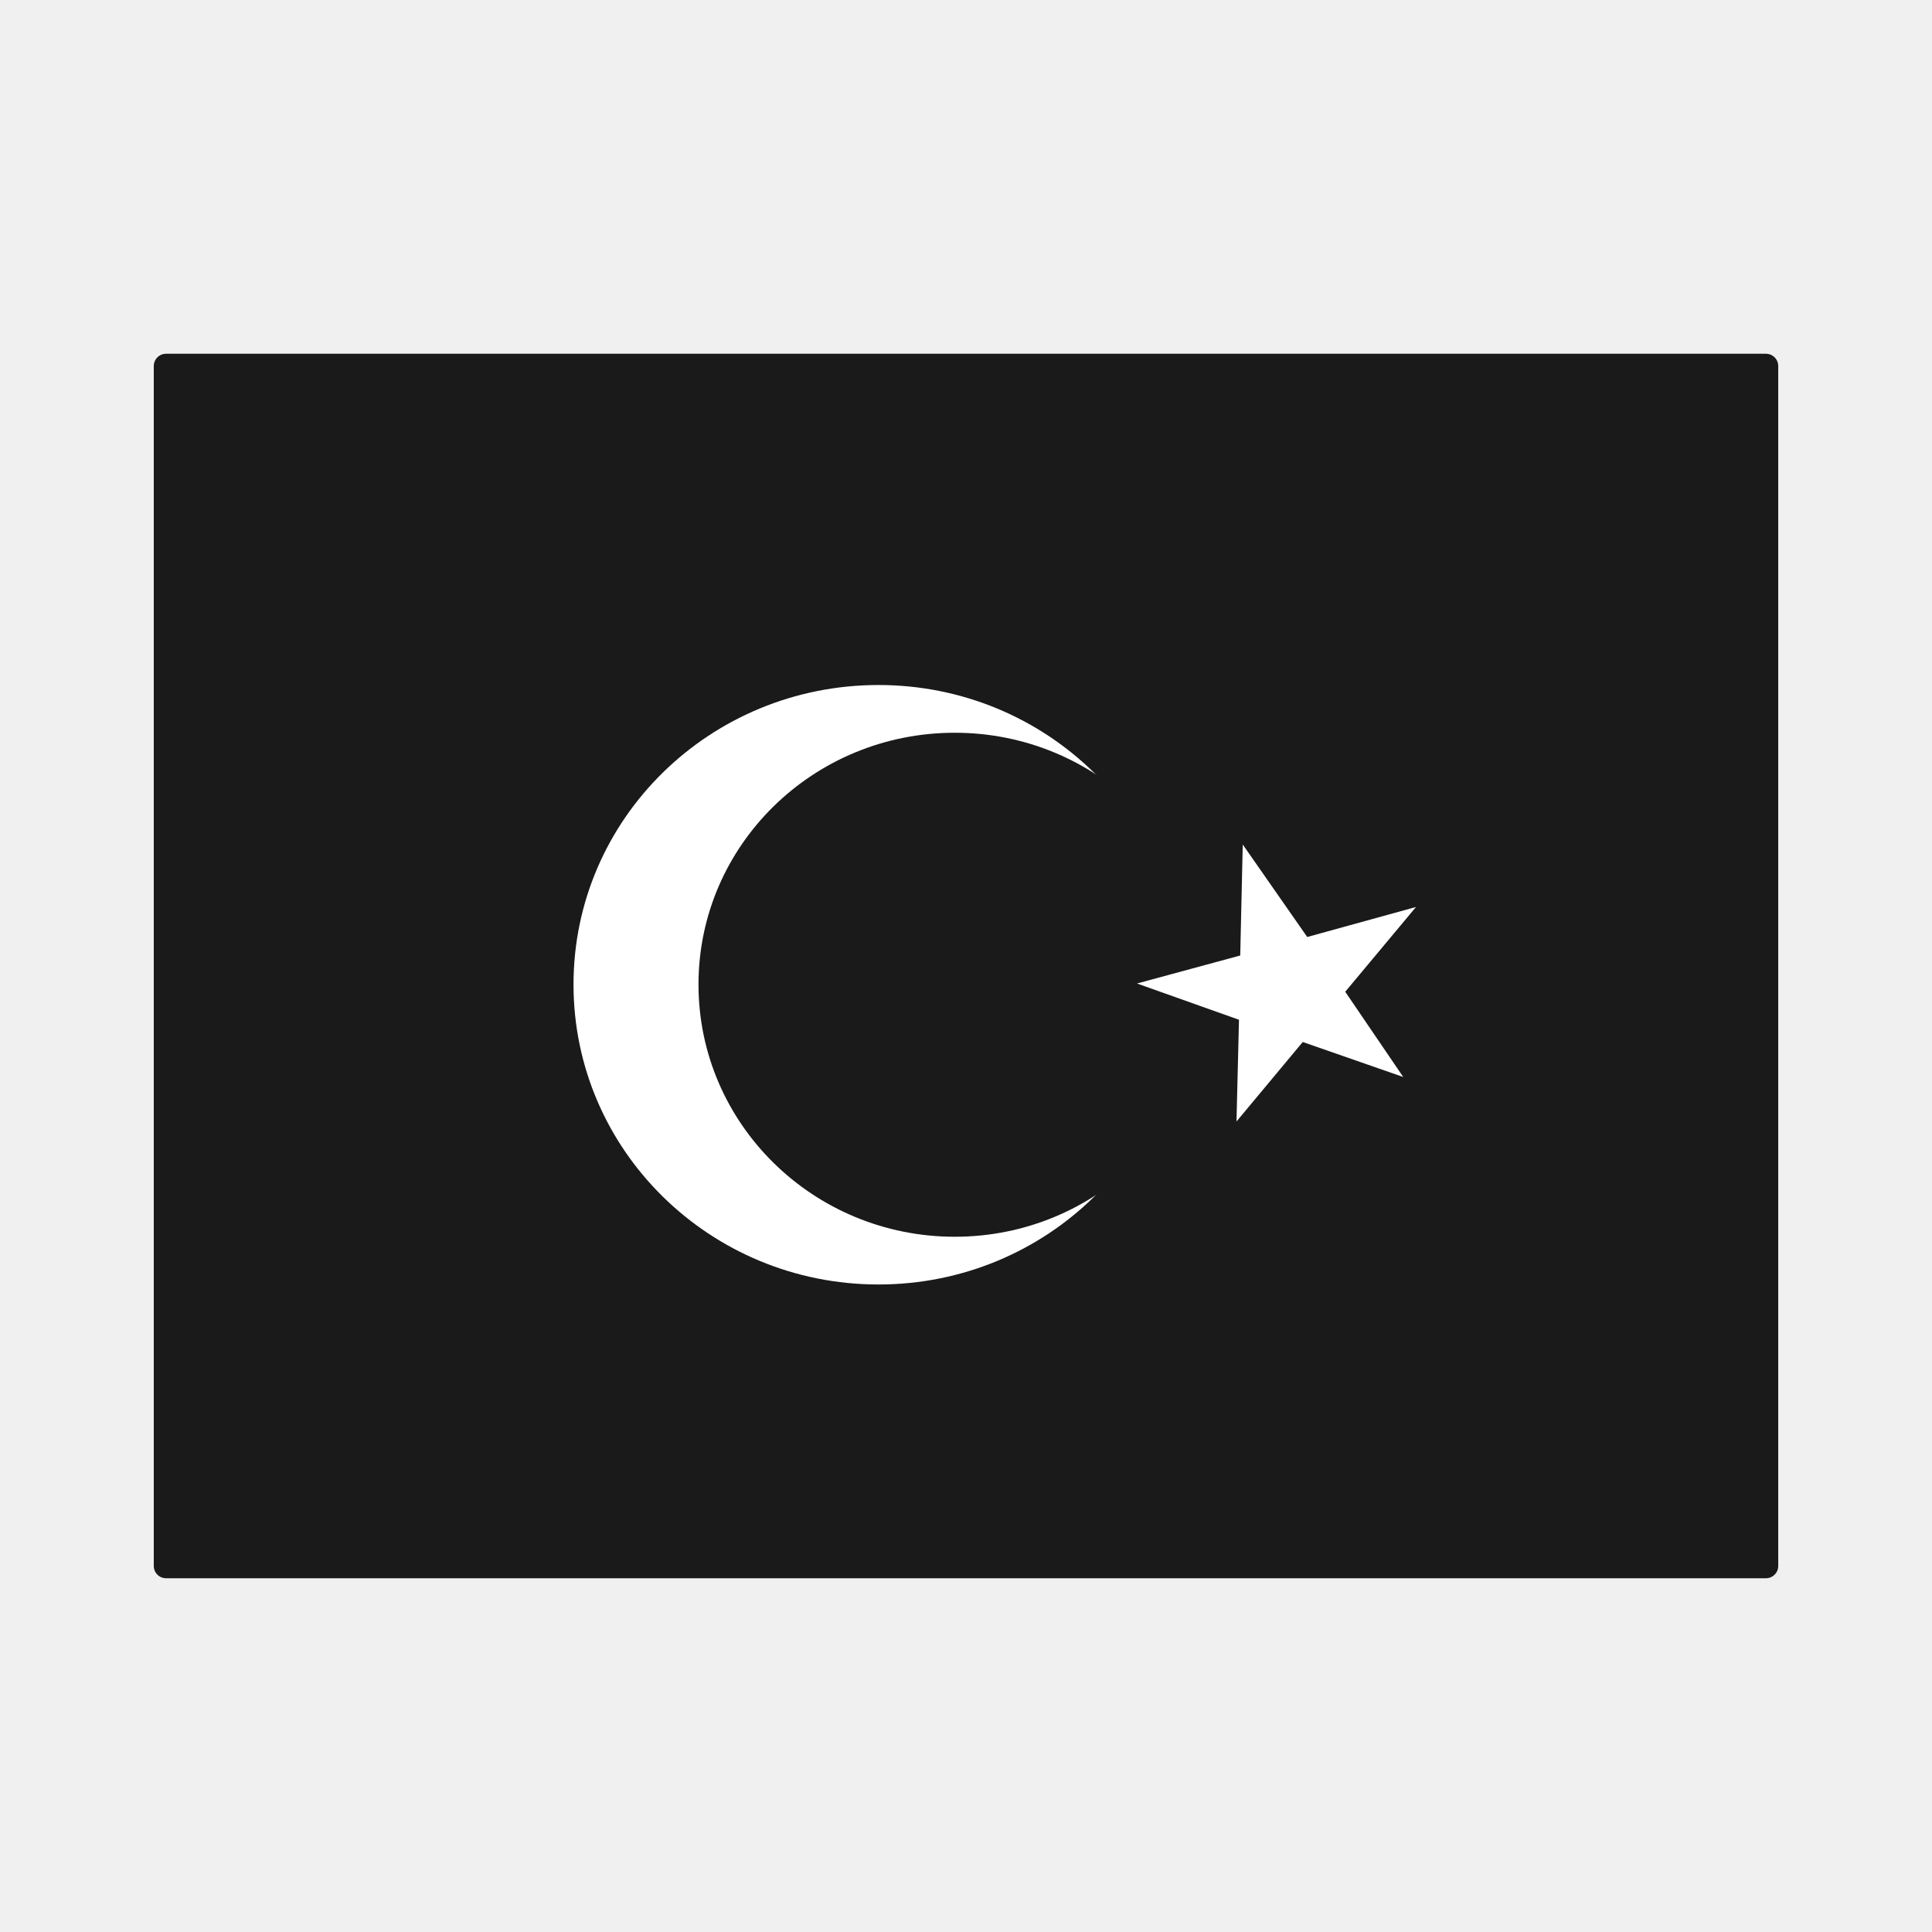
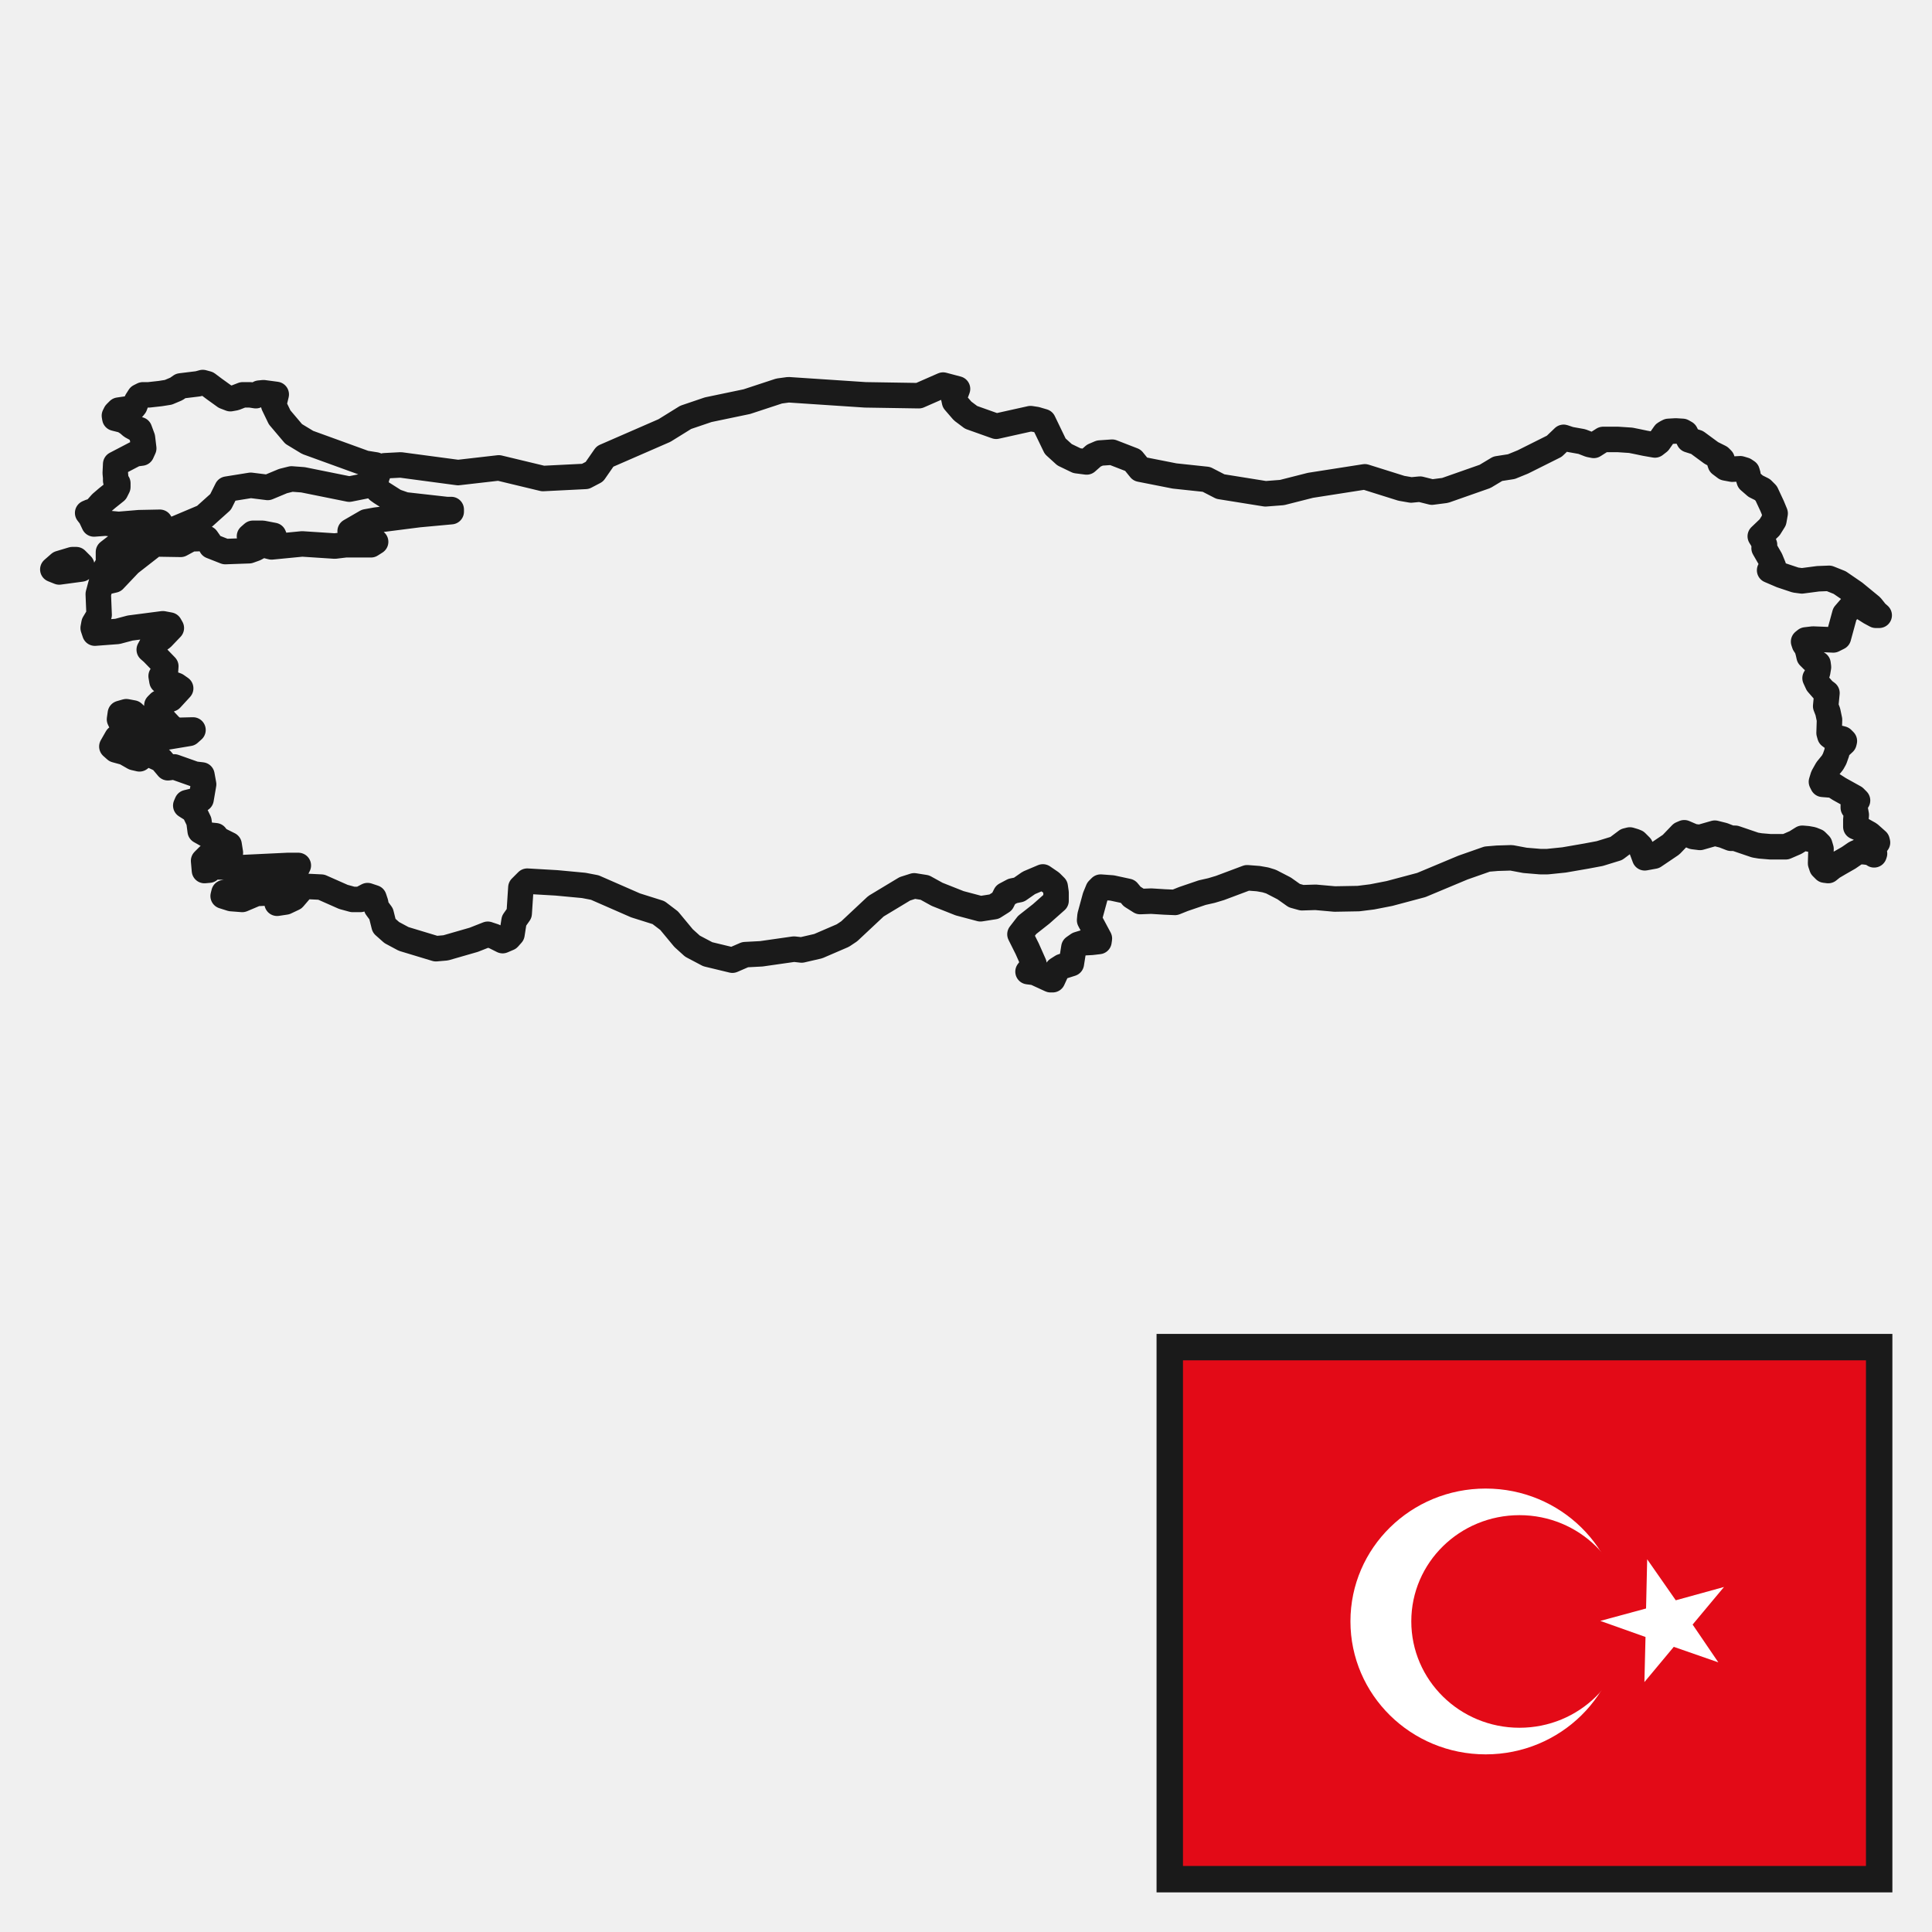
- <svg xmlns="http://www.w3.org/2000/svg" viewBox="0 0 512 512" data-copyright="© 2026 Sensory App House">
-   <g data-fit="1" transform="translate(44.00 97.00) scale(0.6625)">
+ <svg xmlns="http://www.w3.org/2000/svg" viewBox="0 0 512 512">
+   <g transform="translate(-32.15 -107.65) scale(1.1256)">
+     <path d="M 396.7 198.6 L 398.2 199.1 L 401.0 199.6 L 402.8 200.3 L 403.8 200.5 L 406.0 199.1 L 409.5 199.1 L 412.5 199.3 L 414.0 199.6 L 415.9 200.0 L 418.2 200.4 L 419.1 199.7 L 420.5 197.7 L 421.0 197.4 L 421.4 197.2 L 423.1 197.1 L 424.7 197.2 L 425.4 197.6 L 426.2 199.2 L 428.1 199.8 L 431.5 202.3 L 433.5 203.3 L 434.0 203.8 L 433.4 204.3 L 433.6 204.9 L 434.8 205.8 L 436.4 206.1 L 438.3 206.0 L 439.3 206.3 L 439.9 206.7 L 440.1 207.4 L 440.1 207.8 L 440.4 208.8 L 441.9 210.1 L 443.5 210.9 L 444.4 211.8 L 445.8 214.8 L 446.5 216.5 L 446.2 218.2 L 445.2 219.8 L 443.0 221.9 L 443.5 222.7 L 444.0 223.9 L 443.9 224.7 L 445.4 227.3 L 446.1 229.0 L 445.6 229.3 L 445.2 229.9 L 448.0 231.1 L 451.3 232.2 L 452.8 232.4 L 456.6 231.9 L 459.2 231.8 L 461.7 232.8 L 465.2 235.2 L 469.1 238.4 L 469.9 239.4 L 470.2 239.8 L 471.0 240.5 L 470.2 240.5 L 468.9 239.8 L 465.9 237.9 L 464.2 238.7 L 462.9 240.2 L 461.4 245.7 L 460.2 246.3 L 458.0 246.2 L 455.4 246.1 L 453.7 246.3 L 453.2 246.7 L 453.4 247.3 L 454.0 248.2 L 454.3 249.3 L 454.5 250.2 L 455.4 251.1 L 456.6 251.9 L 456.7 252.7 L 456.5 253.9 L 456.2 254.8 L 455.9 255.3 L 456.5 256.6 L 457.9 258.2 L 458.7 258.8 L 458.4 261.9 L 458.9 263.2 L 459.3 265.1 L 459.2 268.2 L 459.4 268.9 L 459.8 269.2 L 461.1 269.3 L 462.3 269.6 L 462.8 270.1 L 462.7 270.5 L 461.2 271.9 L 461.0 272.9 L 460.5 274.3 L 460.0 275.2 L 458.7 276.8 L 457.8 278.4 L 457.4 279.7 L 457.7 280.3 L 460.2 280.5 L 461.6 281.4 L 465.2 283.4 L 465.9 284.1 L 464.9 285.3 L 464.9 285.8 L 465.4 286.4 L 465.6 287.5 L 465.5 288.7 L 465.5 290.3 L 466.2 290.6 L 468.7 292.0 L 470.5 293.6 L 470.6 294.0 L 469.7 295.2 L 469.9 296.6 L 469.8 296.9 L 469.1 296.4 L 467.7 296.2 L 466.3 296.1 L 465.4 296.5 L 463.8 297.6 L 461.7 298.8 L 460.0 299.8 L 459.0 300.6 L 458.2 300.5 L 457.5 299.8 L 457.2 298.9 L 457.3 295.5 L 457.0 294.5 L 456.2 293.7 L 455.2 293.3 L 454.1 293.1 L 452.9 293.0 L 451.3 294.0 L 449.0 295.0 L 445.4 295.0 L 443.0 294.8 L 441.8 294.6 L 437.1 293.0 L 436.1 293.0 L 434.3 292.3 L 432.3 291.8 L 428.8 292.8 L 427.2 292.6 L 425.1 291.7 L 424.4 292.0 L 422.0 294.5 L 418.0 297.2 L 415.8 297.6 L 414.8 294.9 L 413.8 293.9 L 413.3 293.7 L 412.3 293.4 L 411.5 293.6 L 409.1 295.4 L 405.2 296.6 L 402.0 297.2 L 396.8 298.1 L 392.9 298.5 L 391.2 298.5 L 387.6 298.2 L 384.4 297.6 L 381.1 297.7 L 378.7 297.9 L 373.0 299.9 L 363.2 304.0 L 355.7 306.0 L 351.6 306.8 L 348.4 307.2 L 342.8 307.3 L 338.3 306.9 L 335.1 307.0 L 333.3 306.5 L 330.9 304.8 L 327.8 303.2 L 326.5 302.8 L 324.8 302.5 L 322.2 302.3 L 315.8 304.7 L 313.8 305.3 L 311.6 305.8 L 307.2 307.3 L 305.2 308.1 L 302.8 308.0 L 299.6 307.8 L 297.0 307.9 L 295.1 306.7 L 294.1 305.5 L 290.4 304.7 L 287.7 304.5 L 287.1 305.1 L 286.4 306.8 L 285.2 311.2 L 285.1 312.3 L 287.4 316.6 L 287.3 317.3 L 285.6 317.5 L 283.7 317.6 L 282.4 318.0 L 281.4 318.7 L 280.8 322.5 L 278.6 323.2 L 277.5 323.9 L 276.4 326.3 L 275.9 326.3 L 272.2 324.6 L 270.6 324.4 L 272.0 322.6 L 270.4 319.0 L 268.7 315.6 L 270.4 313.4 L 273.7 310.8 L 277.2 307.7 L 277.2 305.8 L 277.0 304.4 L 276.0 303.4 L 274.1 302.1 L 270.8 303.5 L 268.5 305.1 L 267.0 305.4 L 265.3 306.3 L 264.5 307.9 L 262.6 309.1 L 259.4 309.6 L 254.5 308.3 L 249.2 306.2 L 246.3 304.6 L 243.8 304.2 L 241.6 304.9 L 234.8 309.0 L 228.5 314.9 L 227.0 315.9 L 221.2 318.4 L 217.3 319.3 L 215.5 319.1 L 207.8 320.2 L 204.0 320.4 L 201.0 321.7 L 195.2 320.3 L 191.6 318.4 L 189.5 316.5 L 186.1 312.4 L 183.6 310.5 L 178.2 308.8 L 168.6 304.6 L 166.0 304.1 L 159.6 303.5 L 152.7 303.1 L 151.2 304.6 L 150.8 310.7 L 149.6 312.4 L 149.1 315.6 L 148.3 316.5 L 146.9 317.1 L 144.9 316.1 L 143.4 315.6 L 140.1 316.9 L 133.5 318.8 L 131.2 319.0 L 123.6 316.7 L 120.8 315.2 L 119.0 313.6 L 118.3 310.8 L 117.2 309.3 L 117.0 308.2 L 116.6 307.0 L 115.1 306.5 L 113.4 307.4 L 111.6 307.4 L 109.4 306.8 L 104.2 304.5 L 100.1 304.3 L 97.7 307.1 L 95.8 308.0 L 93.8 308.3 L 93.6 307.5 L 95.2 305.7 L 88.9 306.0 L 85.6 307.4 L 83.0 307.2 L 81.1 306.6 L 81.3 305.8 L 83.3 305.5 L 85.0 304.9 L 91.8 304.4 L 93.4 303.9 L 95.1 301.9 L 98.4 300.2 L 98.8 299.4 L 96.3 299.4 L 85.8 299.9 L 78.6 299.7 L 77.8 300.5 L 76.7 300.6 L 76.5 298.3 L 77.6 297.2 L 79.1 297.3 L 82.8 296.4 L 82.5 294.5 L 79.9 293.2 L 79.3 292.4 L 77.3 292.2 L 75.7 291.3 L 75.4 289.0 L 74.2 286.5 L 72.3 285.3 L 72.6 284.6 L 75.9 283.8 L 76.5 280.3 L 76.1 278.1 L 74.4 277.9 L 69.6 276.2 L 68.1 276.4 L 66.5 274.5 L 63.7 273.2 L 62.3 273.6 L 61.4 274.3 L 60.1 274.0 L 58.0 272.8 L 55.8 272.2 L 54.9 271.4 L 56.1 269.3 L 57.7 269.4 L 58.0 267.7 L 56.7 265.0 L 56.9 263.6 L 58.3 263.2 L 59.9 263.5 L 61.6 265.1 L 62.1 266.7 L 61.7 268.2 L 62.8 269.7 L 63.5 270.1 L 64.0 268.5 L 64.7 268.2 L 65.7 268.9 L 67.7 269.2 L 73.1 268.3 L 74.0 267.5 L 70.1 267.6 L 68.8 266.8 L 67.2 265.1 L 66.3 263.5 L 66.0 262.8 L 65.5 261.7 L 66.1 261.1 L 68.8 260.2 L 71.1 257.7 L 70.1 257.0 L 69.0 256.6 L 67.8 256.9 L 66.7 256.0 L 66.5 254.8 L 67.5 253.9 L 67.6 252.5 L 64.5 249.3 L 63.7 248.6 L 64.3 247.5 L 66.7 245.8 L 68.9 243.5 L 68.5 242.8 L 66.9 242.5 L 59.2 243.5 L 56.2 244.3 L 50.9 244.7 L 50.5 243.5 L 50.7 242.4 L 51.9 240.4 L 51.7 235.5 L 52.4 232.9 L 55.4 232.2 L 59.1 228.3 L 65.0 223.7 L 71.1 223.8 L 73.5 222.5 L 77.2 222.4 L 77.9 223.4 L 78.3 224.2 L 81.6 225.5 L 87.2 225.3 L 88.6 224.8 L 89.9 224.1 L 87.3 221.9 L 88.1 221.2 L 90.4 221.2 L 93.0 221.7 L 93.2 222.2 L 92.5 222.9 L 91.7 224.2 L 92.5 224.4 L 99.7 223.7 L 107.4 224.2 L 109.9 223.9 L 115.9 223.9 L 117.0 223.2 L 115.2 222.2 L 113.4 221.9 L 112.2 221.4 L 111.0 220.7 L 114.8 218.5 L 117.0 218.1 L 127.2 216.8 L 134.8 216.1 L 134.8 215.6 L 133.7 215.6 L 123.9 214.5 L 121.6 213.7 L 118.3 211.6 L 117.6 211.1 L 116.8 210.1 L 117.3 207.9 L 117.9 206.3 L 119.1 205.3 L 122.9 205.1 L 136.4 206.9 L 146.0 205.8 L 156.4 208.3 L 166.4 207.8 L 168.5 206.7 L 171.0 203.1 L 185.0 197.0 L 190.0 193.9 L 195.3 192.1 L 204.4 190.2 L 212.0 187.7 L 214.2 187.4 L 232.3 188.6 L 244.9 188.8 L 250.6 186.3 L 254.0 187.2 L 253.7 188.0 L 253.0 188.8 L 253.3 190.2 L 255.2 192.4 L 257.2 193.9 L 263.1 196.0 L 271.2 194.2 L 272.5 194.4 L 274.2 194.9 L 277.0 200.7 L 279.2 202.7 L 282.1 204.1 L 284.4 204.4 L 286.1 202.9 L 287.5 202.3 L 290.4 202.1 L 295.3 204.0 L 297.0 206.1 L 305.1 207.7 L 312.6 208.5 L 315.9 210.2 L 326.5 211.9 L 330.4 211.6 L 337.1 209.9 L 349.9 207.9 L 358.5 210.6 L 360.8 211.0 L 362.9 210.8 L 365.7 211.5 L 368.8 211.1 L 378.2 207.8 L 381.2 206.0 L 384.4 205.5 L 387.1 204.4 L 394.5 200.7 L 396.7 198.6 Z M 93.6 188.5 L 93.0 191.0 L 94.4 193.9 L 97.7 197.8 L 101.0 199.8 L 114.5 204.7 L 117.0 205.1 L 116.5 207.1 L 115.7 208.9 L 114.8 210.0 L 110.8 210.8 L 99.9 208.6 L 97.2 208.4 L 95.2 208.9 L 91.6 210.4 L 87.6 209.9 L 82.0 210.8 L 80.5 213.8 L 76.6 217.3 L 70.2 220.0 L 65.7 221.5 L 58.9 226.8 L 55.8 229.9 L 54.5 230.5 L 52.9 231.0 L 53.4 229.5 L 54.2 228.1 L 54.1 227.1 L 54.1 225.6 L 56.3 223.9 L 58.4 222.7 L 64.6 220.5 L 66.2 218.6 L 61.3 218.7 L 56.5 219.1 L 53.4 218.8 L 50.7 219.0 L 49.9 217.3 L 49.2 216.4 L 49.9 216.1 L 50.8 215.9 L 52.4 214.1 L 53.8 212.9 L 55.8 211.3 L 56.3 210.3 L 56.3 209.4 L 55.8 208.8 L 55.8 208.1 L 55.7 207.0 L 55.8 204.9 L 60.4 202.5 L 61.9 202.3 L 62.4 201.2 L 62.1 198.7 L 61.4 196.8 L 60.6 196.6 L 59.5 196.0 L 58.7 195.3 L 57.6 194.6 L 55.6 194.1 L 55.5 193.5 L 55.8 192.9 L 56.5 192.2 L 59.9 191.7 L 60.3 191.2 L 60.7 190.1 L 61.4 189.0 L 62.2 188.6 L 63.6 188.6 L 66.3 188.3 L 68.2 188.0 L 70.1 187.2 L 71.1 186.5 L 75.2 186.0 L 76.3 185.7 L 77.4 186.0 L 79.0 187.2 L 81.5 189.0 L 82.8 189.5 L 83.9 189.3 L 85.7 188.6 L 87.5 188.6 L 88.8 188.8 L 89.6 188.2 L 90.6 188.1 L 93.6 188.5 Z M 47.7 229.6 L 42.5 230.3 L 41.0 229.7 L 42.6 228.3 L 45.6 227.4 L 46.5 227.4 L 47.8 228.7 L 47.7 229.6 Z" fill="none" stroke="#1a1a1a" stroke-width="6" stroke-linejoin="round" fill-rule="evenodd" />
+   </g>
+   <rect x="310" y="357" width="188" height="141" fill="#ffffff" />
+   <g transform="translate(310 357) scale(0.29375)">
    <g fill-rule="evenodd">
-       <path fill="#1a1a1a" d="M0 0h640v480H0z" stroke="#1a1a1a" stroke-width="9.81" stroke-linejoin="round" stroke-linecap="round" paint-order="stroke fill" />
-       <path fill="#FFFFFF" d="M407 247.5c0 66.2-54.6 119.9-122 119.9s-122-53.7-122-120 54.6-119.8 122-119.8 122 53.7 122 119.9" stroke="#1a1a1a" stroke-width="9.81" stroke-linejoin="round" stroke-linecap="round" paint-order="stroke fill" />
-       <path fill="#1a1a1a" d="M413 247.5c0 53-43.6 95.9-97.5 95.9s-97.6-43-97.6-96 43.7-95.8 97.6-95.8 97.6 42.9 97.6 95.9z" stroke="#1a1a1a" stroke-width="9.81" stroke-linejoin="round" stroke-linecap="round" paint-order="stroke fill" />
-       <path fill="#FFFFFF" d="m430.7 191.5-1 44.3-41.3 11.2 40.8 14.5-1 40.7 26.5-31.8 40.2 14-23.2-34.1 28.3-33.9-43.5 12-25.8-37z" stroke="#1a1a1a" stroke-width="9.81" stroke-linejoin="round" stroke-linecap="round" paint-order="stroke fill" />
+       <path fill="#e30a17" d="M0 0h640v480H0z" />
+       <path fill="#fff" d="M407 247.5c0 66.2-54.6 119.9-122 119.9s-122-53.7-122-120 54.6-119.8 122-119.8 122 53.7 122 119.9" />
+       <path fill="#e30a17" d="M413 247.5c0 53-43.6 95.9-97.5 95.9s-97.6-43-97.6-96 43.7-95.8 97.6-95.8 97.6 42.9 97.6 95.9z" />
+       <path fill="#fff" d="m430.7 191.5-1 44.3-41.3 11.2 40.8 14.5-1 40.7 26.5-31.8 40.2 14-23.2-34.1 28.3-33.9-43.5 12-25.8-37z" />
    </g>
+     <rect x="1" y="1" width="638" height="478" fill="none" stroke="#000000" stroke-width="2" />
  </g>
+   <rect x="310" y="357" width="188" height="141" fill="none" stroke="#1a1a1a" stroke-width="7" />
</svg>
